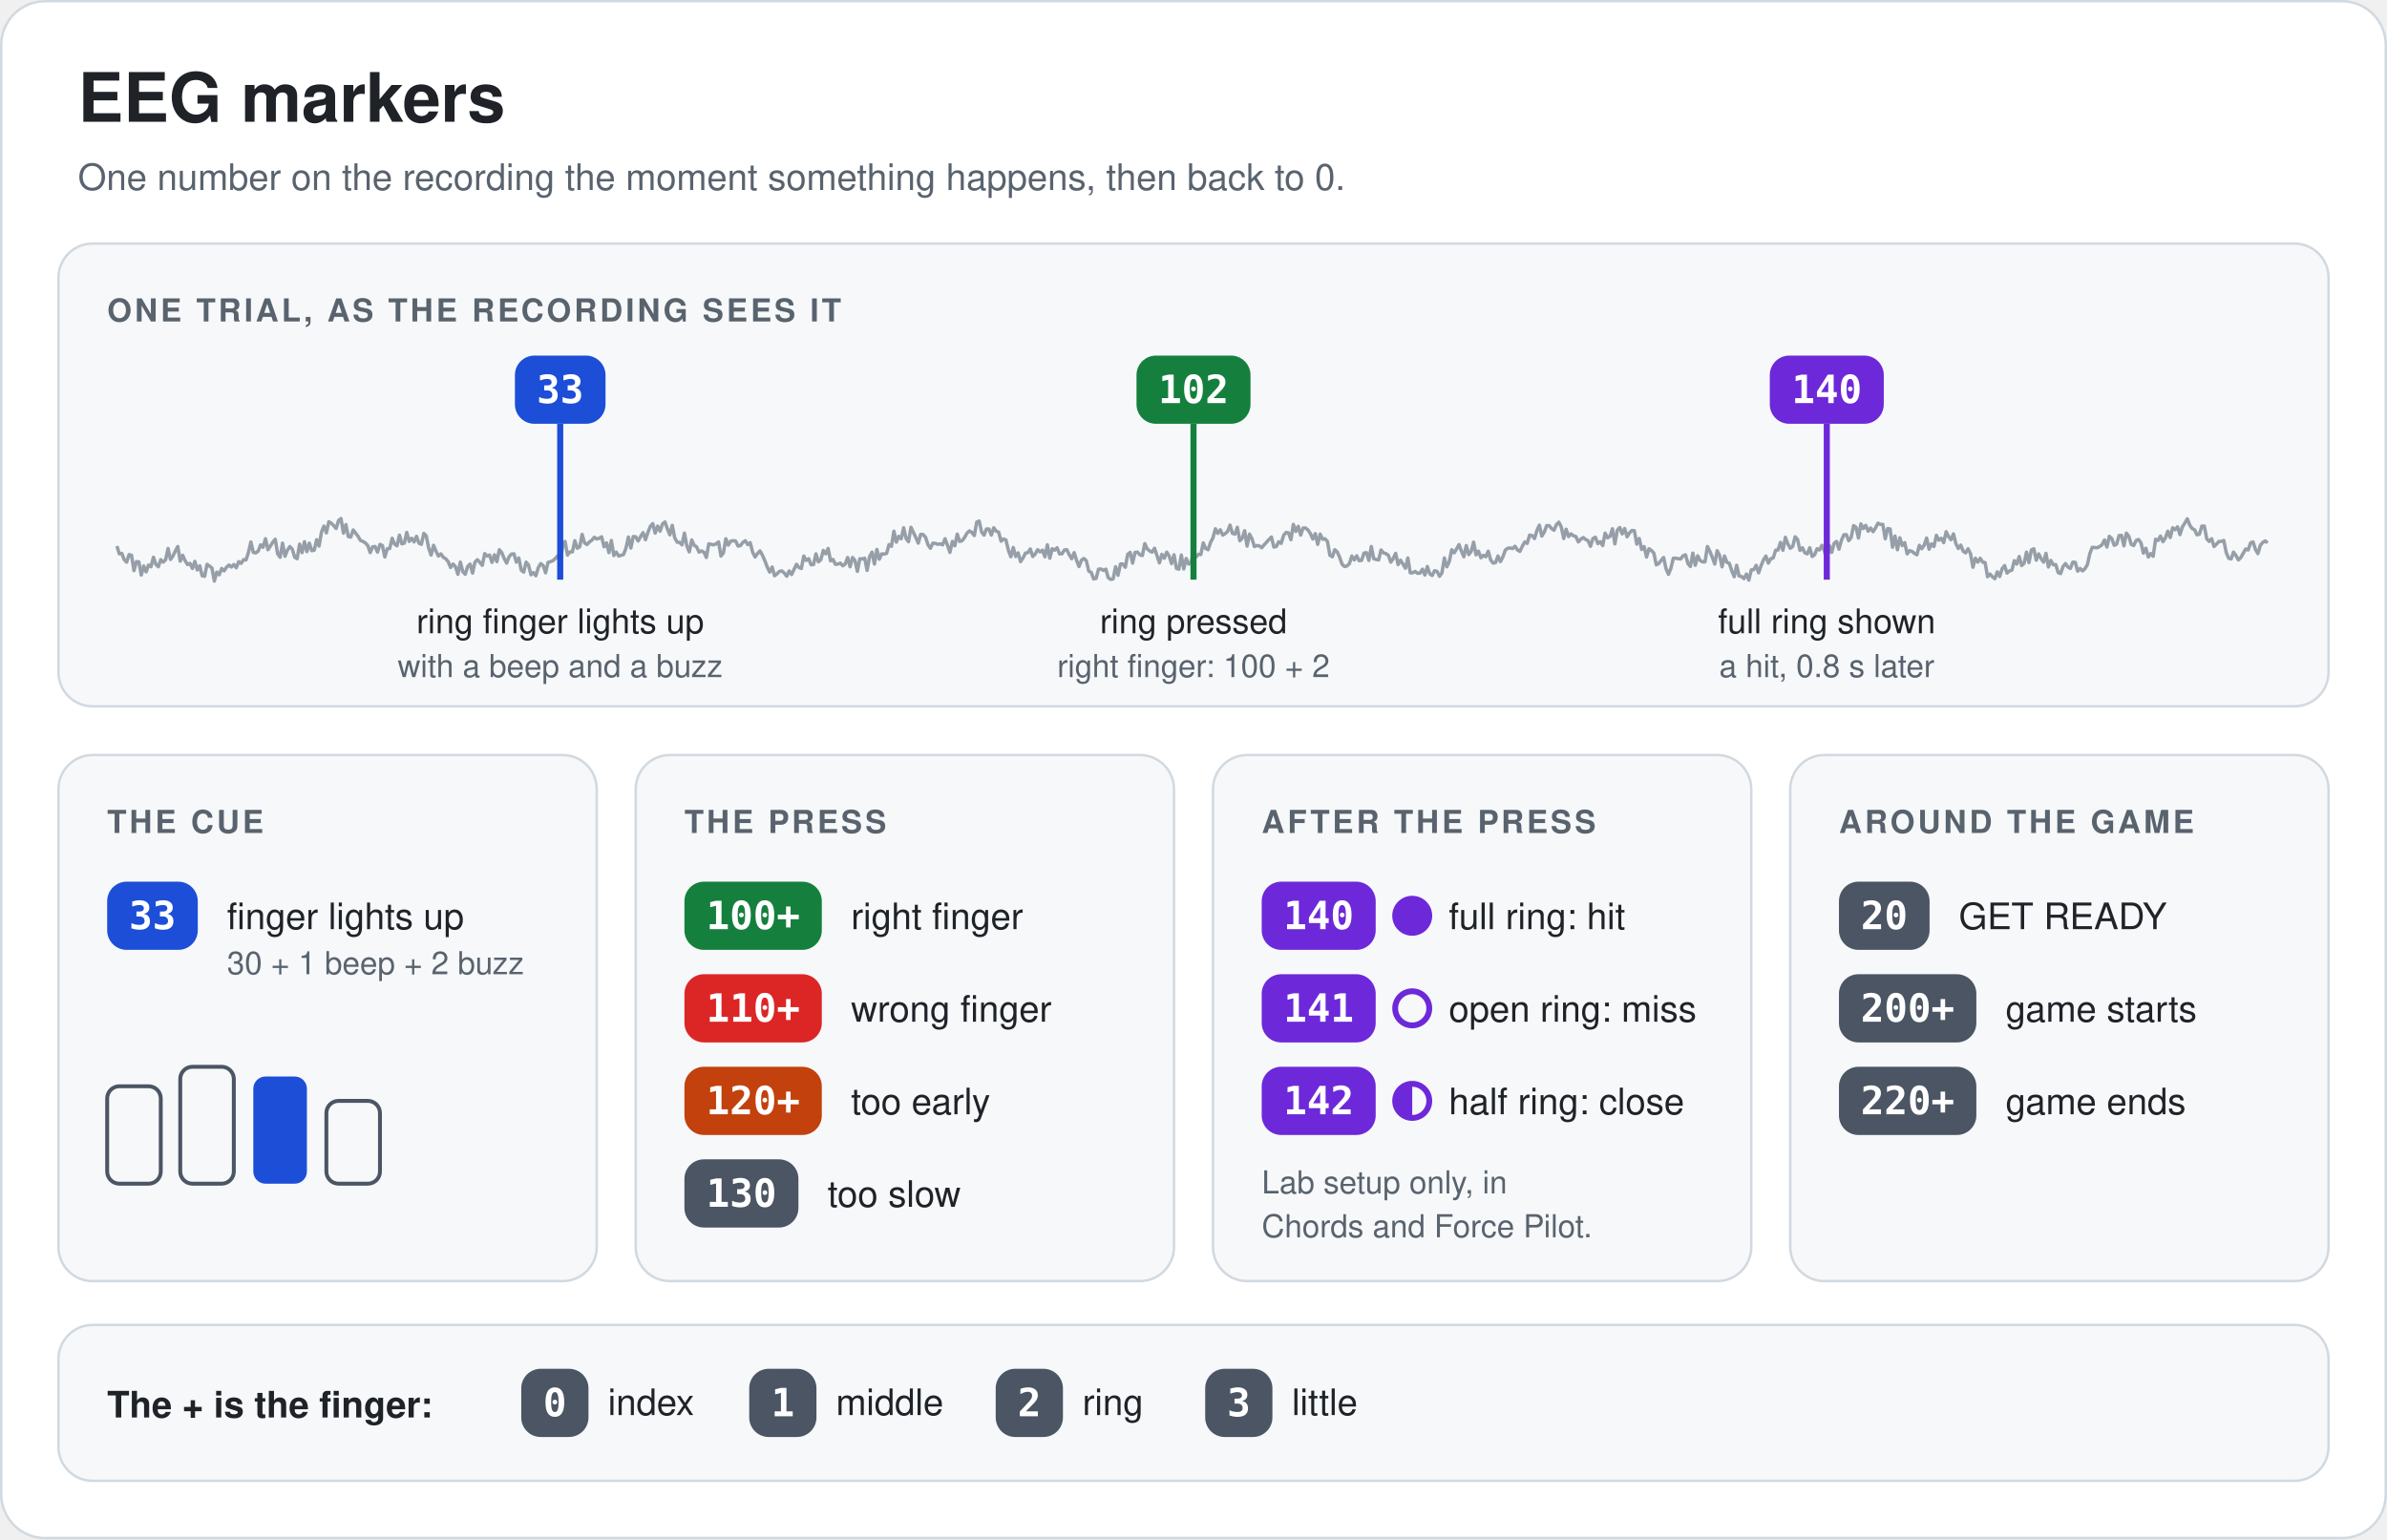
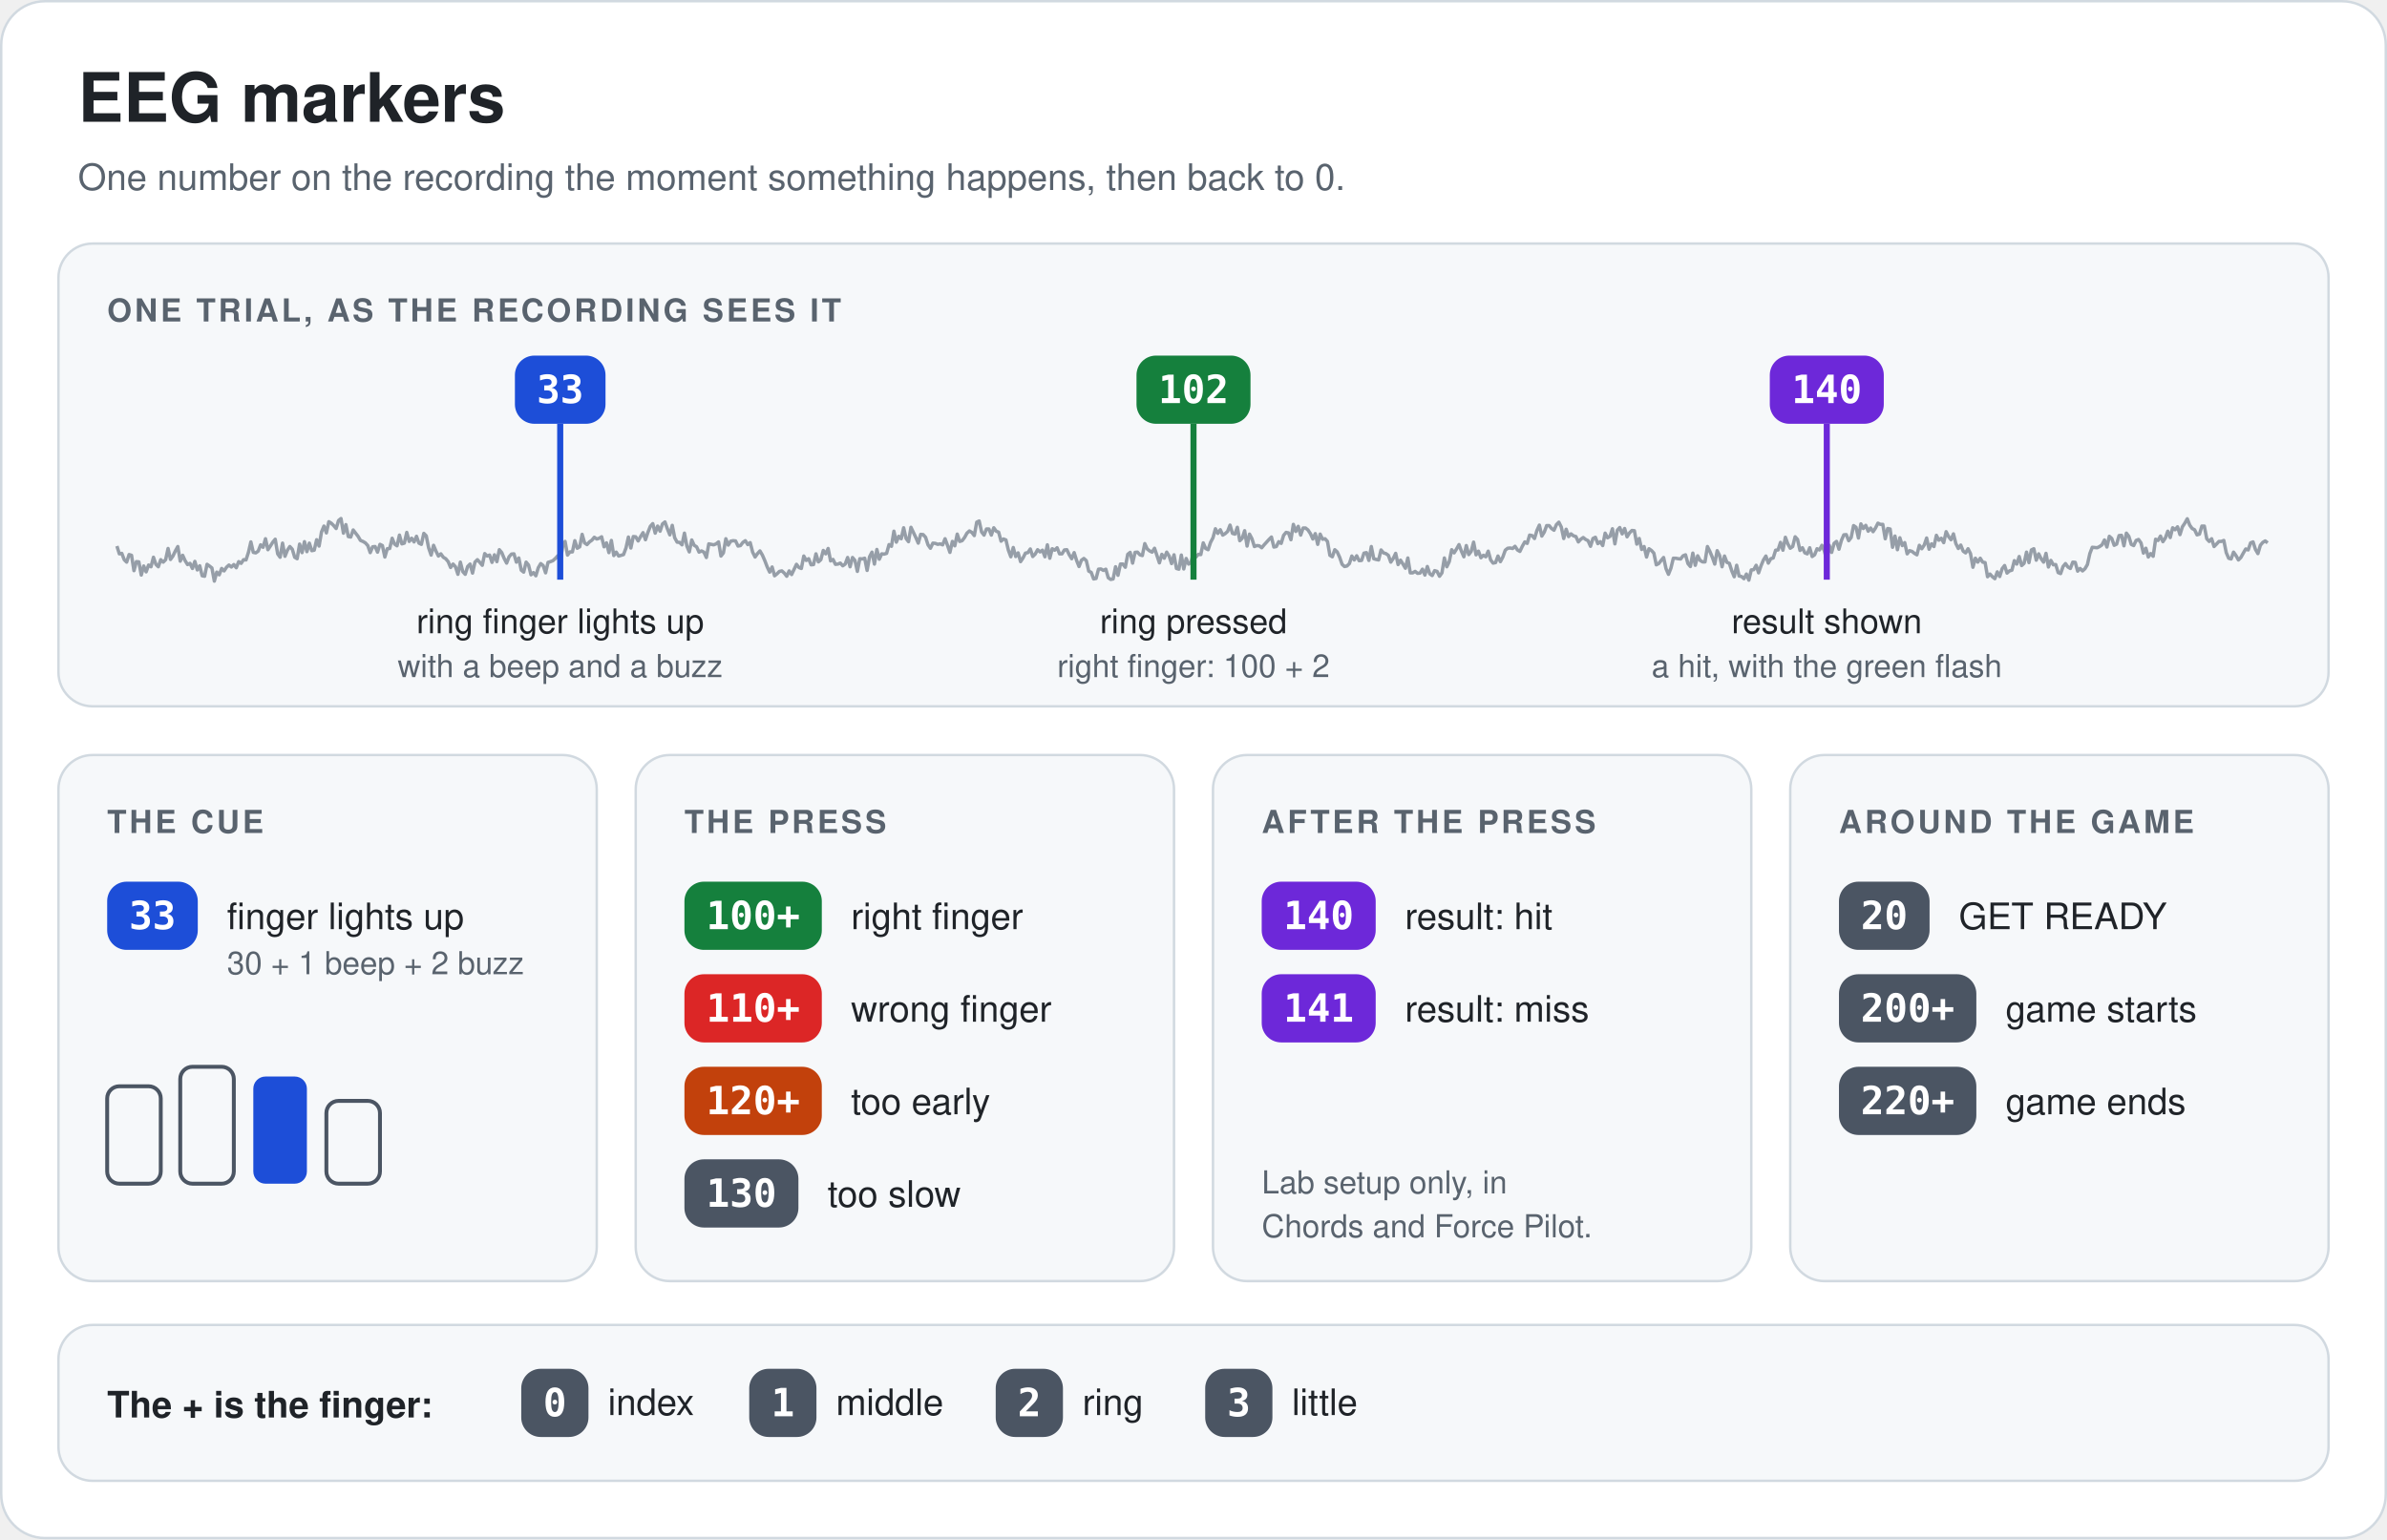
<svg xmlns="http://www.w3.org/2000/svg" width="980" height="632" viewBox="0 0 980 632" role="img" aria-label="EEG marker cheat sheet">
  <rect x="0.5" y="0.5" width="979.0" height="631.0" rx="18" fill="#ffffff" stroke="#d1d9e0" stroke-width="1" />
  <text x="32.0" y="50.0" font-family="-apple-system, BlinkMacSystemFont, 'Segoe UI', Helvetica, Arial, sans-serif" font-size="28" font-weight="800" fill="#1f2328" text-anchor="start">EEG markers</text>
  <text x="32.0" y="78.0" font-family="-apple-system, BlinkMacSystemFont, 'Segoe UI', Helvetica, Arial, sans-serif" font-size="15" font-weight="400" fill="#59636e" text-anchor="start">One number on the recording the moment something happens, then back to 0.</text>
  <rect x="24.0" y="100.0" width="932.0" height="190.0" rx="14" fill="#f6f8fa" stroke="#d1d9e0" stroke-width="1" />
  <text x="44.0" y="132.0" font-family="-apple-system, BlinkMacSystemFont, 'Segoe UI', Helvetica, Arial, sans-serif" font-size="13" font-weight="700" fill="#59636e" text-anchor="start" letter-spacing="1.2">ONE TRIAL, AS THE RECORDING SEES IT</text>
  <polyline points="48,224.2 49,227.4 50,227.2 51,229.8 52,230.8 53,227.7 54,228.0 55,234.3 56,230.6 57,230.7 58,236.1 59,232.4 60,234.8 61,232.0 62,232.7 63,228.8 64,231.7 65,232.7 66,229.8 67,230.8 68,229.8 69,225.2 70,229.7 71,228.3 72,226.2 73,224.4 74,230.4 75,228.0 76,230.2 77,231.8 78,231.3 79,233.4 80,230.5 81,234.0 82,232.3 83,236.4 84,236.6 85,231.7 86,232.4 87,233.2 88,238.6 89,234.9 90,236.0 91,233.4 92,234.4 93,232.9 94,232.0 95,232.8 96,231.8 97,233.1 98,230.6 99,231.3 100,229.8 101,229.9 102,226.8 103,222.5 104,226.8 105,227.0 106,226.3 107,223.7 108,224.7 109,221.2 110,225.7 111,224.2 112,222.6 113,221.4 114,227.4 115,228.8 116,223.0 117,228.4 118,225.9 119,224.4 120,225.5 121,228.8 122,229.4 123,223.4 124,226.9 125,222.4 126,226.5 127,223.0 128,226.1 129,225.9 130,221.6 131,224.2 132,218.4 133,216.0 134,218.8 135,214.2 136,214.8 137,215.8 138,217.0 139,213.7 140,212.9 141,218.9 142,215.4 143,220.3 144,220.5 145,217.6 146,218.9 147,220.2 148,221.9 149,222.3 150,222.9 151,224.0 152,226.9 153,224.5 154,224.4 155,226.7 156,223.5 157,224.0 158,228.7 159,225.3 160,225.2 161,221.0 162,223.4 163,224.1 164,219.7 165,223.3 166,223.0 167,218.6 168,222.3 169,221.0 170,222.5 171,220.2 172,223.0 173,223.5 174,219.0 175,220.0 176,225.0 177,227.9 178,223.9 179,226.3 180,228.3 181,227.4 182,228.8 183,229.4 184,230.6 185,233.0 186,231.6 187,232.7 188,235.8 189,230.8 190,234.7 191,235.8 192,232.6 193,231.6 194,235.3 195,230.8 196,229.8 197,230.9 198,232.1 199,227.3 200,228.3 201,227.9 202,230.9 203,227.8 204,230.6 205,225.7 206,226.9 207,229.3 208,231.2 209,228.6 210,227.5 211,227.4 212,230.8 213,229.1 214,234.1 215,234.9 216,230.8 217,232.0 218,236.0 219,235.1 220,236.4 221,233.1 222,231.4 223,232.2 224,235.2 225,230.9 226,230.6 227,230.2 228,229.3 229,228.2 230,230.8 231,224.4 232,222.3 233,227.9 234,226.6 235,226.6 236,222.0 237,225.1 238,224.5 239,219.4 240,222.9 241,223.6 242,222.5 243,221.8 244,220.6 245,221.3 246,221.0 247,220.4 248,224.5 249,222.9 250,226.9 251,221.9 252,228.1 253,226.7 254,228.3 255,228.0 256,227.7 257,225.0 258,220.5 259,225.0 260,220.3 261,220.4 262,222.1 263,220.3 264,218.7 265,221.6 266,218.6 267,216.1 268,215.0 269,218.9 270,216.0 271,218.1 272,215.1 273,214.3 274,217.1 275,219.6 276,215.7 277,220.8 278,222.6 279,222.7 280,223.7 281,218.9 282,224.2 283,226.6 284,221.7 285,223.9 286,224.5 287,226.7 288,226.2 289,226.7 290,228.9 291,223.3 292,223.5 293,223.7 294,223.3 295,222.5 296,228.3 297,227.0 298,221.2 299,223.8 300,222.2 301,222.0 302,222.1 303,224.2 304,224.0 305,222.7 306,222.0 307,223.6 308,222.8 309,226.7 310,228.7 311,227.3 312,226.2 313,227.9 314,230.2 315,232.8 316,234.9 317,232.8 318,236.4 319,235.6 320,234.6 321,234.4 322,235.3 323,236.6 324,234.4 325,235.9 326,233.8 327,231.7 328,233.0 329,233.4 330,228.3 331,230.1 332,229.4 333,231.9 334,231.8 335,227.4 336,230.7 337,229.8 338,226.0 339,227.4 340,225.2 341,230.3 342,229.7 343,231.7 344,231.6 345,231.2 346,232.3 347,231.6 348,228.9 349,232.7 350,228.9 351,230.1 352,234.6 353,229.4 354,229.5 355,229.2 356,234.2 357,228.6 358,226.7 359,231.6 360,225.6 361,229.6 362,227.4 363,227.5 364,227.2 365,223.6 366,224.3 367,218.1 368,222.6 369,220.2 370,221.2 371,216.7 372,221.1 373,222.4 374,216.5 375,218.6 376,220.7 377,223.0 378,219.4 379,219.5 380,220.6 381,223.7 382,225.1 383,223.0 384,223.1 385,223.5 386,223.3 387,223.7 388,221.2 389,223.9 390,226.8 391,222.3 392,224.1 393,219.3 394,222.3 395,222.0 396,220.7 397,218.9 398,218.0 399,218.6 400,219.9 401,214.4 402,213.9 403,218.4 404,219.7 405,217.2 406,217.2 407,219.7 408,216.7 409,218.1 410,218.5 411,222.2 412,221.3 413,221.7 414,225.9 415,228.6 416,224.8 417,228.5 418,227.0 419,230.6 420,229.1 421,227.1 422,226.9 423,225.4 424,228.5 425,227.5 426,225.7 427,226.6 428,225.9 429,228.6 430,223.7 431,229.2 432,225.3 433,225.9 434,224.9 435,227.4 436,227.4 437,225.8 438,225.7 439,227.8 440,229.4 441,226.9 442,230.1 443,232.6 444,230.0 445,229.3 446,230.2 447,234.5 448,235.0 449,237.7 450,237.5 451,233.7 452,233.6 453,234.2 454,233.7 455,237.2 456,237.9 457,237.7 458,232.7 459,236.2 460,231.6 461,231.6 462,232.9 463,227.6 464,226.8 465,231.2 466,226.8 467,226.7 468,227.8 469,228.1 470,223.2 471,225.4 472,226.2 473,226.7 474,225.1 475,228.1 476,231.1 477,227.6 478,229.2 479,226.7 480,228.3 481,231.4 482,227.8 483,233.4 484,233.7 485,227.9 486,233.6 487,229.3 488,231.6 489,230.9 490,226.9 491,228.7 492,227.6 493,227.7 494,222.9 495,225.2 496,225.7 497,222.7 498,220.8 499,217.1 500,219.0 501,217.5 502,219.7 503,219.1 504,218.2 505,215.6 506,219.0 507,219.3 508,216.5 509,222.0 510,221.0 511,217.9 512,224.2 513,219.3 514,221.2 515,224.4 516,224.0 517,224.1 518,224.9 519,223.7 520,222.6 521,221.5 522,220.5 523,224.6 524,224.4 525,222.4 526,223.1 527,219.8 528,218.6 529,218.8 530,221.6 531,215.3 532,218.2 533,216.1 534,219.7 535,216.8 536,216.8 537,217.6 538,219.1 539,221.3 540,219.1 541,223.5 542,219.3 543,221.4 544,221.2 545,222.3 546,228.0 547,228.6 548,225.7 549,226.6 550,228.8 551,231.7 552,232.6 553,232.4 554,231.4 555,228.3 556,229.9 557,228.2 558,230.2 559,230.1 560,227.1 561,226.9 562,230.1 563,224.4 564,229.4 565,229.7 566,229.9 567,225.8 568,227.0 569,227.3 570,228.0 571,230.8 572,229.3 573,227.2 574,231.8 575,230.0 576,231.6 577,233.3 578,229.1 579,235.2 580,235.2 581,234.6 582,235.4 583,235.3 584,233.7 585,236.1 586,232.6 587,235.6 588,236.3 589,234.3 590,234.6 591,236.6 592,235.2 593,229.1 594,232.7 595,230.6 596,225.7 597,227.0 598,225.4 599,223.6 600,226.3 601,228.6 602,224.0 603,227.7 604,226.4 605,222.6 606,227.8 607,226.3 608,229.0 609,228.0 610,228.6 611,226.3 612,229.9 613,231.2 614,231.0 615,228.3 616,230.6 617,228.7 618,225.9 619,225.1 620,225.0 621,225.2 622,224.3 623,225.8 624,226.4 625,224.3 626,222.5 627,223.1 628,219.7 629,219.9 630,221.1 631,217.8 632,215.6 633,220.1 634,218.5 635,215.8 636,215.8 637,217.0 638,217.7 639,215.4 640,214.4 641,216.4 642,221.1 643,217.3 644,220.3 645,219.2 646,220.0 647,220.3 648,222.5 649,221.4 650,220.7 651,221.5 652,222.0 653,224.3 654,221.1 655,220.6 656,223.2 657,222.4 658,224.0 659,218.9 660,220.8 661,220.2 662,217.1 663,223.3 664,217.7 665,216.6 666,219.2 667,217.0 668,220.4 669,218.8 670,217.8 671,217.9 672,223.4 673,221.1 674,225.6 675,224.4 676,228.7 677,225.3 678,226.0 679,227.1 680,231.9 681,231.4 682,230.1 683,228.9 684,233.5 685,235.8 686,233.3 687,229.2 688,229.2 689,229.4 690,229.5 691,228.2 692,227.8 693,231.4 694,232.6 695,227.1 696,232.1 697,228.2 698,230.1 699,230.7 700,230.7 701,224.4 702,226.4 703,228.8 704,231.6 705,226.1 706,228.1 707,232.7 708,228.3 709,230.9 710,231.3 711,234.4 712,236.8 713,232.1 714,236.5 715,236.7 716,237.6 717,235.7 718,238.2 719,234.0 720,233.9 721,232.1 722,235.2 723,232.3 724,229.9 725,228.3 726,231.2 727,229.4 728,229.1 729,225.9 730,225.8 731,222.7 732,225.9 733,220.6 734,223.3 735,225.1 736,224.4 737,220.4 738,221.5 739,226.0 740,224.9 741,227.0 742,227.4 743,224.9 744,228.5 745,227.8 746,225.3 747,225.8 748,223.9 749,226.2 750,230.1 751,223.9 752,226.8 753,223.1 754,222.3 755,225.5 756,221.9 757,219.6 758,219.5 759,222.0 760,220.7 761,215.8 762,216.5 763,220.9 764,215.1 765,217.0 766,215.7 767,218.1 768,216.8 769,218.3 770,216.8 771,214.8 772,215.3 773,215.3 774,221.2 775,217.0 776,217.2 777,224.7 778,220.1 779,225.7 780,220.8 781,224.0 782,222.8 783,227.4 784,226.1 785,226.4 786,227.2 787,227.8 788,223.9 789,225.3 790,223.8 791,220.9 792,225.5 793,223.3 794,224.4 795,219.8 796,221.8 797,221.0 798,222.8 799,218.3 800,220.3 801,221.6 802,219.2 803,223.2 804,225.2 805,223.8 806,226.3 807,227.0 808,225.3 809,227.3 810,232.9 811,229.2 812,230.8 813,229.2 814,230.8 815,231.0 816,236.8 817,235.7 818,236.8 819,237.6 820,234.8 821,236.7 822,233.5 823,232.2 824,235.3 825,234.4 826,234.1 827,230.2 828,231.6 829,228.5 830,232.2 831,231.3 832,226.7 833,231.0 834,225.8 835,225.3 836,230.0 837,227.4 838,229.4 839,230.8 840,227.2 841,232.8 842,230.1 843,231.9 844,231.8 845,235.1 846,235.5 847,232.6 848,231.4 849,232.8 850,233.4 851,230.8 852,230.9 853,234.5 854,233.4 855,234.4 856,233.5 857,231.8 858,227.3 859,224.7 860,224.8 861,224.9 862,224.4 863,223.7 864,221.7 865,224.6 866,220.2 867,221.1 868,223.9 869,223.4 870,219.9 871,219.8 872,224.1 873,218.9 874,220.2 875,223.5 876,224.0 877,221.9 878,221.5 879,222.9 880,227.1 881,225.1 882,228.7 883,227.3 884,228.4 885,221.4 886,221.9 887,220.1 888,222.4 889,220.9 890,218.1 891,220.7 892,216.7 893,217.5 894,216.3 895,219.5 896,216.3 897,214.8 898,213.0 899,215.6 900,217.0 901,217.5 902,219.6 903,219.3 904,216.0 905,216.0 906,221.2 907,222.3 908,221.2 909,224.4 910,223.4 911,222.3 912,222.3 913,221.9 914,226.9 915,229.2 916,229.5 917,226.7 918,228.1 919,229.9 920,228.9 921,227.1 922,225.4 923,225.8 924,222.9 925,222.5 926,225.6 927,227.3 928,223.9 929,222.7 930,222.1 931,222.9" fill="none" stroke="#8c959f" stroke-width="1.4" stroke-linejoin="round" opacity="0.9" />
  <line x1="230" y1="174" x2="230" y2="238" stroke="#1d4ed8" stroke-width="2.5" />
  <rect x="211.4" y="146.0" width="37.2" height="28.0" rx="8" fill="#1d4ed8" />
  <text x="230.0" y="165.5" font-family="ui-monospace, SFMono-Regular, Menlo, Consolas, monospace" font-size="16" font-weight="700" fill="#ffffff" text-anchor="middle">33</text>
  <text x="230.0" y="260.0" font-family="-apple-system, BlinkMacSystemFont, 'Segoe UI', Helvetica, Arial, sans-serif" font-size="14" font-weight="400" fill="#1f2328" text-anchor="middle">ring finger lights up</text>
  <text x="230.0" y="278.0" font-family="-apple-system, BlinkMacSystemFont, 'Segoe UI', Helvetica, Arial, sans-serif" font-size="13" font-weight="400" fill="#59636e" text-anchor="middle">with a beep and a buzz</text>
  <line x1="490" y1="174" x2="490" y2="238" stroke="#15803d" stroke-width="2.5" />
  <rect x="466.6" y="146.0" width="46.8" height="28.0" rx="8" fill="#15803d" />
  <text x="490.0" y="165.5" font-family="ui-monospace, SFMono-Regular, Menlo, Consolas, monospace" font-size="16" font-weight="700" fill="#ffffff" text-anchor="middle">102</text>
  <text x="490.0" y="260.0" font-family="-apple-system, BlinkMacSystemFont, 'Segoe UI', Helvetica, Arial, sans-serif" font-size="14" font-weight="400" fill="#1f2328" text-anchor="middle">ring pressed</text>
  <text x="490.0" y="278.0" font-family="-apple-system, BlinkMacSystemFont, 'Segoe UI', Helvetica, Arial, sans-serif" font-size="13" font-weight="400" fill="#59636e" text-anchor="middle">right finger: 100 + 2</text>
  <line x1="750" y1="174" x2="750" y2="238" stroke="#6d28d9" stroke-width="2.5" />
  <rect x="726.6" y="146.0" width="46.8" height="28.0" rx="8" fill="#6d28d9" />
  <text x="750.0" y="165.5" font-family="ui-monospace, SFMono-Regular, Menlo, Consolas, monospace" font-size="16" font-weight="700" fill="#ffffff" text-anchor="middle">140</text>
-   <text x="750.0" y="260.0" font-family="-apple-system, BlinkMacSystemFont, 'Segoe UI', Helvetica, Arial, sans-serif" font-size="14" font-weight="400" fill="#1f2328" text-anchor="middle">full ring shown</text>
-   <text x="750.0" y="278.0" font-family="-apple-system, BlinkMacSystemFont, 'Segoe UI', Helvetica, Arial, sans-serif" font-size="13" font-weight="400" fill="#59636e" text-anchor="middle">a hit, 0.8 s later</text>
+   <text x="750.0" y="260.0" font-family="-apple-system, BlinkMacSystemFont, 'Segoe UI', Helvetica, Arial, sans-serif" font-size="14" font-weight="400" fill="#1f2328" text-anchor="middle">result shown</text>
+   <text x="750.0" y="278.0" font-family="-apple-system, BlinkMacSystemFont, 'Segoe UI', Helvetica, Arial, sans-serif" font-size="13" font-weight="400" fill="#59636e" text-anchor="middle">a hit, with the green flash</text>
  <rect x="24.0" y="310.0" width="221.0" height="216.0" rx="14" fill="#f6f8fa" stroke="#d1d9e0" stroke-width="1" />
  <text x="44.0" y="342.0" font-family="-apple-system, BlinkMacSystemFont, 'Segoe UI', Helvetica, Arial, sans-serif" font-size="13" font-weight="700" fill="#59636e" text-anchor="start" letter-spacing="1.2">THE CUE</text>
  <rect x="44.0" y="362.0" width="37.2" height="28.0" rx="8" fill="#1d4ed8" />
  <text x="62.6" y="381.5" font-family="ui-monospace, SFMono-Regular, Menlo, Consolas, monospace" font-size="16" font-weight="700" fill="#ffffff" text-anchor="middle">33</text>
  <text x="93.2" y="381.5" font-family="-apple-system, BlinkMacSystemFont, 'Segoe UI', Helvetica, Arial, sans-serif" font-size="15" font-weight="400" fill="#1f2328" text-anchor="start">finger lights up</text>
  <text x="93.2" y="400.0" font-family="-apple-system, BlinkMacSystemFont, 'Segoe UI', Helvetica, Arial, sans-serif" font-size="13" font-weight="400" fill="#59636e" text-anchor="start">30 + 1 beep + 2 buzz</text>
  <rect x="44.0" y="446.0" width="22" height="40" rx="5" fill="none" stroke="#4b5563" stroke-width="1.6" />
  <rect x="74.0" y="438.0" width="22" height="48" rx="5" fill="none" stroke="#4b5563" stroke-width="1.6" />
  <rect x="104.0" y="442.0" width="22.0" height="44.0" rx="5" fill="#1d4ed8" />
  <rect x="134.0" y="452.0" width="22" height="34" rx="5" fill="none" stroke="#4b5563" stroke-width="1.6" />
  <rect x="261.0" y="310.0" width="221.0" height="216.0" rx="14" fill="#f6f8fa" stroke="#d1d9e0" stroke-width="1" />
  <text x="281.0" y="342.0" font-family="-apple-system, BlinkMacSystemFont, 'Segoe UI', Helvetica, Arial, sans-serif" font-size="13" font-weight="700" fill="#59636e" text-anchor="start" letter-spacing="1.2">THE PRESS</text>
  <rect x="281.0" y="362.0" width="56.4" height="28.0" rx="8" fill="#15803d" />
  <text x="309.2" y="381.5" font-family="ui-monospace, SFMono-Regular, Menlo, Consolas, monospace" font-size="16" font-weight="700" fill="#ffffff" text-anchor="middle">100+</text>
  <text x="349.4" y="381.5" font-family="-apple-system, BlinkMacSystemFont, 'Segoe UI', Helvetica, Arial, sans-serif" font-size="15" font-weight="400" fill="#1f2328" text-anchor="start">right finger</text>
  <rect x="281.0" y="400.0" width="56.4" height="28.0" rx="8" fill="#dc2626" />
  <text x="309.2" y="419.5" font-family="ui-monospace, SFMono-Regular, Menlo, Consolas, monospace" font-size="16" font-weight="700" fill="#ffffff" text-anchor="middle">110+</text>
  <text x="349.4" y="419.5" font-family="-apple-system, BlinkMacSystemFont, 'Segoe UI', Helvetica, Arial, sans-serif" font-size="15" font-weight="400" fill="#1f2328" text-anchor="start">wrong finger</text>
  <rect x="281.0" y="438.0" width="56.4" height="28.0" rx="8" fill="#c2410c" />
  <text x="309.2" y="457.5" font-family="ui-monospace, SFMono-Regular, Menlo, Consolas, monospace" font-size="16" font-weight="700" fill="#ffffff" text-anchor="middle">120+</text>
  <text x="349.4" y="457.5" font-family="-apple-system, BlinkMacSystemFont, 'Segoe UI', Helvetica, Arial, sans-serif" font-size="15" font-weight="400" fill="#1f2328" text-anchor="start">too early</text>
  <rect x="281.0" y="476.0" width="46.8" height="28.0" rx="8" fill="#4b5563" />
  <text x="304.4" y="495.5" font-family="ui-monospace, SFMono-Regular, Menlo, Consolas, monospace" font-size="16" font-weight="700" fill="#ffffff" text-anchor="middle">130</text>
  <text x="339.8" y="495.5" font-family="-apple-system, BlinkMacSystemFont, 'Segoe UI', Helvetica, Arial, sans-serif" font-size="15" font-weight="400" fill="#1f2328" text-anchor="start">too slow</text>
  <rect x="498.0" y="310.0" width="221.0" height="216.0" rx="14" fill="#f6f8fa" stroke="#d1d9e0" stroke-width="1" />
  <text x="518.0" y="342.0" font-family="-apple-system, BlinkMacSystemFont, 'Segoe UI', Helvetica, Arial, sans-serif" font-size="13" font-weight="700" fill="#59636e" text-anchor="start" letter-spacing="1.2">AFTER THE PRESS</text>
  <rect x="518.0" y="362.0" width="46.8" height="28.0" rx="8" fill="#6d28d9" />
  <text x="541.4" y="381.5" font-family="ui-monospace, SFMono-Regular, Menlo, Consolas, monospace" font-size="16" font-weight="700" fill="#ffffff" text-anchor="middle">140</text>
-   <circle cx="579.8" cy="376.0" r="7" fill="#6d28d9" stroke="#6d28d9" stroke-width="2.4" />
-   <text x="594.8" y="381.5" font-family="-apple-system, BlinkMacSystemFont, 'Segoe UI', Helvetica, Arial, sans-serif" font-size="15" font-weight="400" fill="#1f2328" text-anchor="start">full ring: hit</text>
+   <text x="576.8" y="381.5" font-family="-apple-system, BlinkMacSystemFont, 'Segoe UI', Helvetica, Arial, sans-serif" font-size="15" font-weight="400" fill="#1f2328" text-anchor="start">result: hit</text>
  <rect x="518.0" y="400.0" width="46.8" height="28.0" rx="8" fill="#6d28d9" />
  <text x="541.4" y="419.5" font-family="ui-monospace, SFMono-Regular, Menlo, Consolas, monospace" font-size="16" font-weight="700" fill="#ffffff" text-anchor="middle">141</text>
-   <circle cx="579.8" cy="414.0" r="7" fill="none" stroke="#6d28d9" stroke-width="2.4" />
-   <text x="594.8" y="419.5" font-family="-apple-system, BlinkMacSystemFont, 'Segoe UI', Helvetica, Arial, sans-serif" font-size="15" font-weight="400" fill="#1f2328" text-anchor="start">open ring: miss</text>
-   <rect x="518.0" y="438.0" width="46.8" height="28.0" rx="8" fill="#6d28d9" />
-   <text x="541.4" y="457.5" font-family="ui-monospace, SFMono-Regular, Menlo, Consolas, monospace" font-size="16" font-weight="700" fill="#ffffff" text-anchor="middle">142</text>
-   <circle cx="579.8" cy="452.0" r="7" fill="none" stroke="#6d28d9" stroke-width="2.4" />
-   <path d="M 579.8 445.0 A 7 7 0 0 0 579.8 459.0 Z" fill="#6d28d9" />
-   <text x="594.8" y="457.5" font-family="-apple-system, BlinkMacSystemFont, 'Segoe UI', Helvetica, Arial, sans-serif" font-size="15" font-weight="400" fill="#1f2328" text-anchor="start">half ring: close</text>
+   <text x="576.8" y="419.5" font-family="-apple-system, BlinkMacSystemFont, 'Segoe UI', Helvetica, Arial, sans-serif" font-size="15" font-weight="400" fill="#1f2328" text-anchor="start">result: miss</text>
  <text x="518.0" y="490.0" font-family="-apple-system, BlinkMacSystemFont, 'Segoe UI', Helvetica, Arial, sans-serif" font-size="13" font-weight="400" fill="#59636e" text-anchor="start">Lab setup only, in</text>
  <text x="518.0" y="508.0" font-family="-apple-system, BlinkMacSystemFont, 'Segoe UI', Helvetica, Arial, sans-serif" font-size="13" font-weight="400" fill="#59636e" text-anchor="start">Chords and Force Pilot.</text>
  <rect x="735.0" y="310.0" width="221.0" height="216.0" rx="14" fill="#f6f8fa" stroke="#d1d9e0" stroke-width="1" />
  <text x="755.0" y="342.0" font-family="-apple-system, BlinkMacSystemFont, 'Segoe UI', Helvetica, Arial, sans-serif" font-size="13" font-weight="700" fill="#59636e" text-anchor="start" letter-spacing="1.2">AROUND THE GAME</text>
  <rect x="755.0" y="362.0" width="37.2" height="28.0" rx="8" fill="#4b5563" />
  <text x="773.6" y="381.5" font-family="ui-monospace, SFMono-Regular, Menlo, Consolas, monospace" font-size="16" font-weight="700" fill="#ffffff" text-anchor="middle">20</text>
  <text x="804.2" y="381.5" font-family="-apple-system, BlinkMacSystemFont, 'Segoe UI', Helvetica, Arial, sans-serif" font-size="15" font-weight="400" fill="#1f2328" text-anchor="start">GET READY</text>
  <rect x="755.0" y="400.0" width="56.4" height="28.0" rx="8" fill="#4b5563" />
  <text x="783.2" y="419.5" font-family="ui-monospace, SFMono-Regular, Menlo, Consolas, monospace" font-size="16" font-weight="700" fill="#ffffff" text-anchor="middle">200+</text>
  <text x="823.4" y="419.5" font-family="-apple-system, BlinkMacSystemFont, 'Segoe UI', Helvetica, Arial, sans-serif" font-size="15" font-weight="400" fill="#1f2328" text-anchor="start">game starts</text>
  <rect x="755.0" y="438.0" width="56.4" height="28.0" rx="8" fill="#4b5563" />
  <text x="783.2" y="457.5" font-family="ui-monospace, SFMono-Regular, Menlo, Consolas, monospace" font-size="16" font-weight="700" fill="#ffffff" text-anchor="middle">220+</text>
  <text x="823.4" y="457.5" font-family="-apple-system, BlinkMacSystemFont, 'Segoe UI', Helvetica, Arial, sans-serif" font-size="15" font-weight="400" fill="#1f2328" text-anchor="start">game ends</text>
  <rect x="24.0" y="544.0" width="932.0" height="64.0" rx="14" fill="#f6f8fa" stroke="#d1d9e0" stroke-width="1" />
  <text x="44.0" y="582.0" font-family="-apple-system, BlinkMacSystemFont, 'Segoe UI', Helvetica, Arial, sans-serif" font-size="15" font-weight="700" fill="#1f2328" text-anchor="start">The + is the finger:</text>
  <rect x="214.0" y="562.0" width="27.6" height="28.0" rx="8" fill="#4b5563" />
  <text x="227.8" y="581.5" font-family="ui-monospace, SFMono-Regular, Menlo, Consolas, monospace" font-size="16" font-weight="700" fill="#ffffff" text-anchor="middle">0</text>
  <text x="249.6" y="581.0" font-family="-apple-system, BlinkMacSystemFont, 'Segoe UI', Helvetica, Arial, sans-serif" font-size="15" font-weight="400" fill="#1f2328" text-anchor="start">index</text>
  <rect x="307.6" y="562.0" width="27.6" height="28.0" rx="8" fill="#4b5563" />
  <text x="321.4" y="581.5" font-family="ui-monospace, SFMono-Regular, Menlo, Consolas, monospace" font-size="16" font-weight="700" fill="#ffffff" text-anchor="middle">1</text>
  <text x="343.2" y="581.0" font-family="-apple-system, BlinkMacSystemFont, 'Segoe UI', Helvetica, Arial, sans-serif" font-size="15" font-weight="400" fill="#1f2328" text-anchor="start">middle</text>
  <rect x="408.8" y="562.0" width="27.6" height="28.0" rx="8" fill="#4b5563" />
  <text x="422.6" y="581.5" font-family="ui-monospace, SFMono-Regular, Menlo, Consolas, monospace" font-size="16" font-weight="700" fill="#ffffff" text-anchor="middle">2</text>
  <text x="444.4" y="581.0" font-family="-apple-system, BlinkMacSystemFont, 'Segoe UI', Helvetica, Arial, sans-serif" font-size="15" font-weight="400" fill="#1f2328" text-anchor="start">ring</text>
  <rect x="494.8" y="562.0" width="27.6" height="28.0" rx="8" fill="#4b5563" />
  <text x="508.6" y="581.5" font-family="ui-monospace, SFMono-Regular, Menlo, Consolas, monospace" font-size="16" font-weight="700" fill="#ffffff" text-anchor="middle">3</text>
  <text x="530.4" y="581.0" font-family="-apple-system, BlinkMacSystemFont, 'Segoe UI', Helvetica, Arial, sans-serif" font-size="15" font-weight="400" fill="#1f2328" text-anchor="start">little</text>
</svg>
